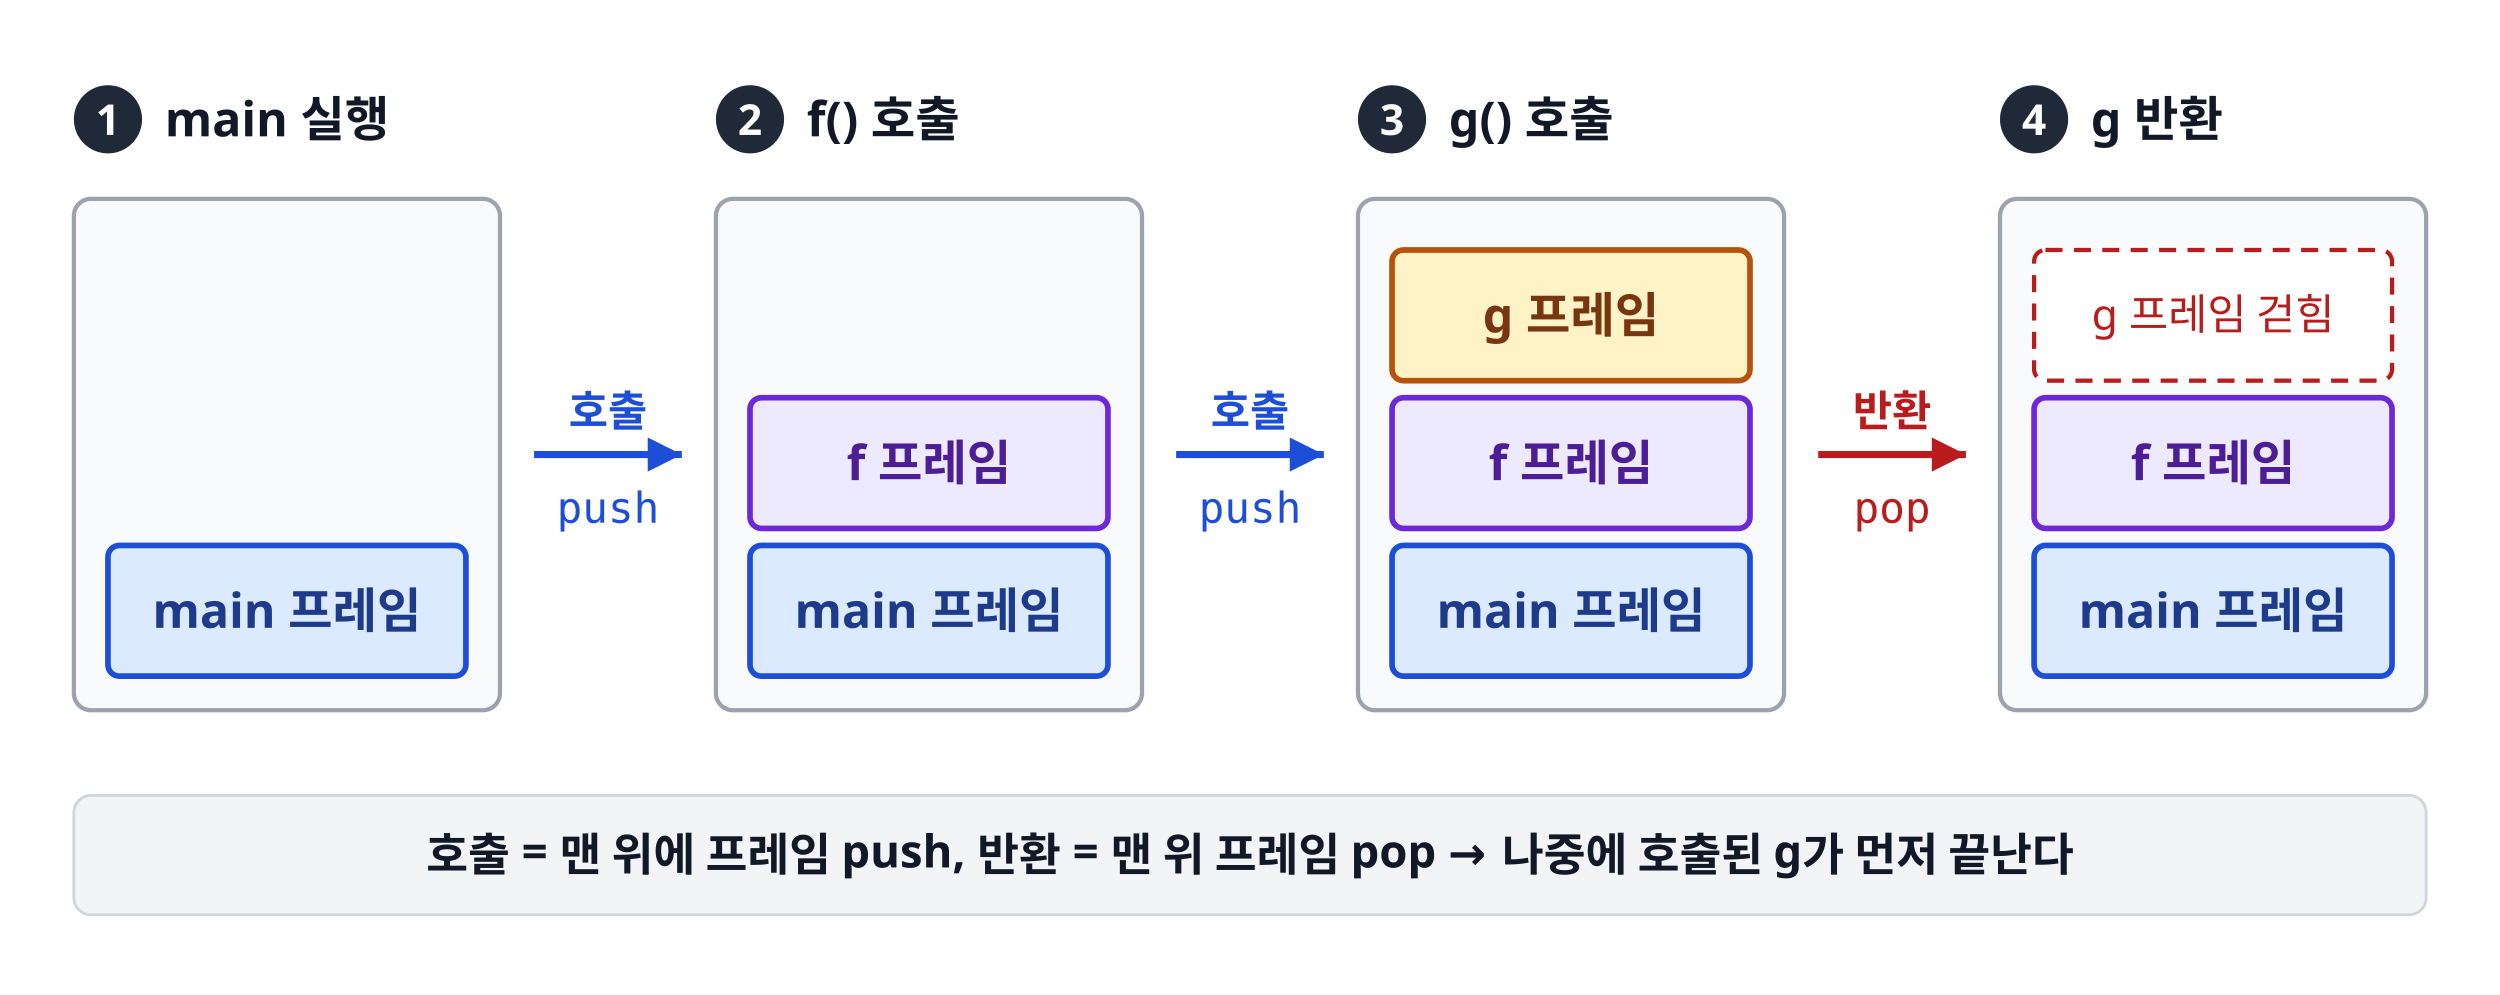
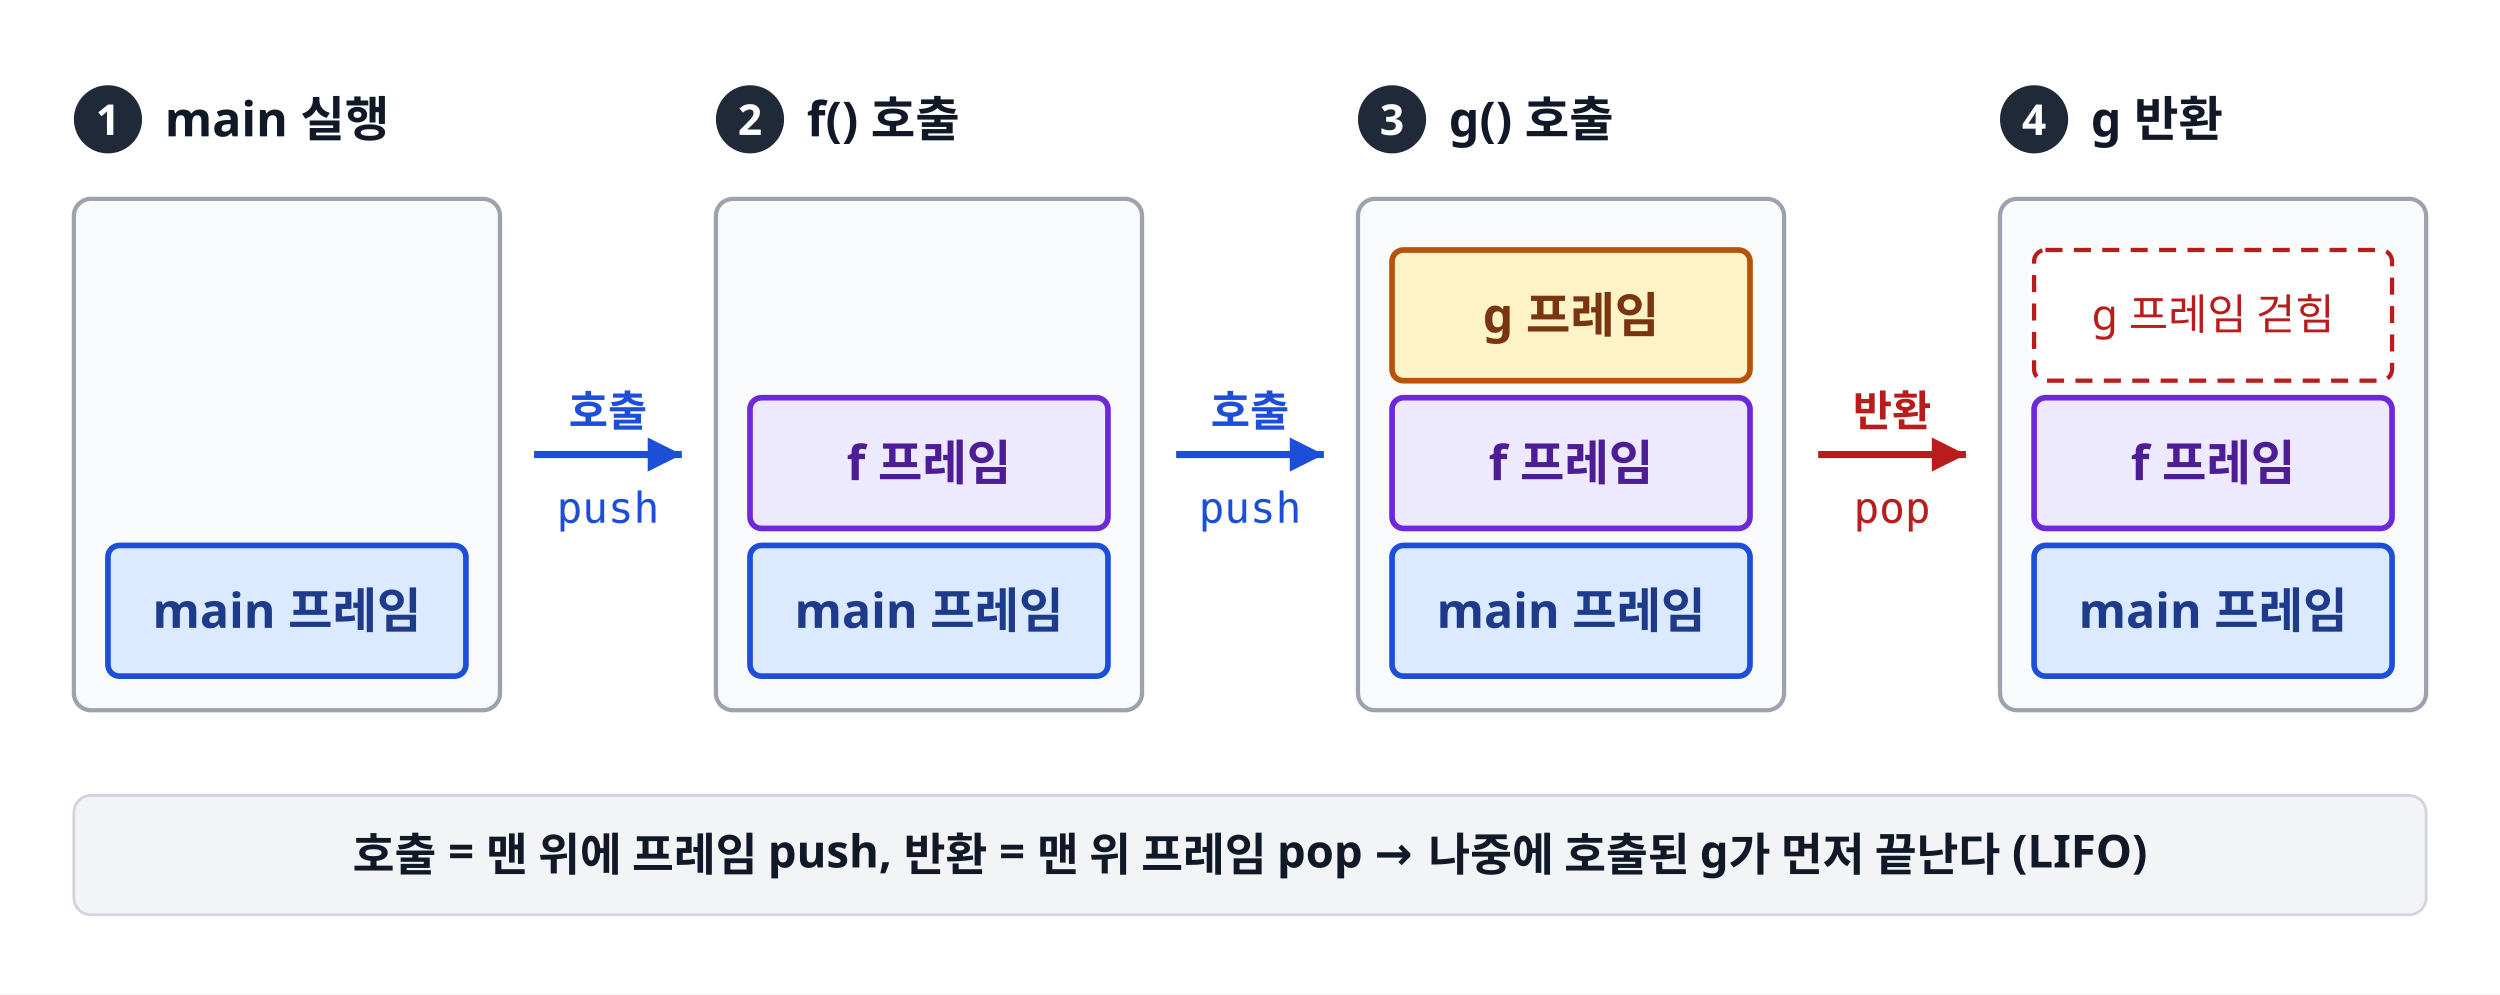
<svg xmlns="http://www.w3.org/2000/svg" viewBox="0 0 880 350" width="880" height="350" font-family="'Malgun Gothic','Apple SD Gothic Neo','Noto Sans KR','Segoe UI',sans-serif" role="img" aria-labelledby="t d">
  <rect width="880" height="350" fill="#ffffff" />
  <defs>
    <marker id="ah-blue" viewBox="0 0 10 10" refX="10" refY="5" markerUnits="userSpaceOnUse" markerWidth="12" markerHeight="12" orient="auto">
      <path d="M0,0 L10,5 L0,10 z" fill="#1d4ed8" />
    </marker>
    <marker id="ah-red" viewBox="0 0 10 10" refX="10" refY="5" markerUnits="userSpaceOnUse" markerWidth="12" markerHeight="12" orient="auto">
      <path d="M0,0 L10,5 L0,10 z" fill="#b91c1c" />
    </marker>
  </defs>
  <circle cx="38" cy="42" r="12" fill="#1f2937" />
  <text x="38" y="47.5" font-size="15" font-weight="bold" fill="#ffffff" text-anchor="middle">1</text>
  <text x="58" y="48" font-size="17" font-weight="bold" fill="#111827">main 실행</text>
  <rect x="26" y="70" width="150" height="180" rx="6" fill="#f9fafb" stroke="#9ca3af" stroke-width="1.5" />
  <rect x="38" y="192" width="126" height="46" rx="4" fill="#dbeafe" stroke="#1d4ed8" stroke-width="2" />
  <text x="101" y="221" font-size="17" font-weight="bold" fill="#1e3a8a" text-anchor="middle">main 프레임</text>
  <text x="214" y="150" font-size="15" font-weight="bold" fill="#1d4ed8" text-anchor="middle">호출</text>
  <line x1="188" y1="160" x2="240" y2="160" stroke="#1d4ed8" stroke-width="2.5" marker-end="url(#ah-blue)" />
  <text x="214" y="184" font-size="15" fill="#1d4ed8" text-anchor="middle" font-family="Consolas,'D2Coding',Menlo,'Malgun Gothic',monospace">push</text>
  <circle cx="264" cy="42" r="12" fill="#1f2937" />
  <text x="264" y="47.5" font-size="15" font-weight="bold" fill="#ffffff" text-anchor="middle">2</text>
  <text x="284" y="48" font-size="17" font-weight="bold" fill="#111827">f() 호출</text>
  <rect x="252" y="70" width="150" height="180" rx="6" fill="#f9fafb" stroke="#9ca3af" stroke-width="1.5" />
  <rect x="264" y="140" width="126" height="46" rx="4" fill="#ede9fe" stroke="#6d28d9" stroke-width="2" />
  <text x="327" y="169" font-size="17" font-weight="bold" fill="#4c1d95" text-anchor="middle">f 프레임</text>
  <rect x="264" y="192" width="126" height="46" rx="4" fill="#dbeafe" stroke="#1d4ed8" stroke-width="2" />
  <text x="327" y="221" font-size="17" font-weight="bold" fill="#1e3a8a" text-anchor="middle">main 프레임</text>
  <text x="440" y="150" font-size="15" font-weight="bold" fill="#1d4ed8" text-anchor="middle">호출</text>
  <line x1="414" y1="160" x2="466" y2="160" stroke="#1d4ed8" stroke-width="2.5" marker-end="url(#ah-blue)" />
  <text x="440" y="184" font-size="15" fill="#1d4ed8" text-anchor="middle" font-family="Consolas,'D2Coding',Menlo,'Malgun Gothic',monospace">push</text>
  <circle cx="490" cy="42" r="12" fill="#1f2937" />
  <text x="490" y="47.5" font-size="15" font-weight="bold" fill="#ffffff" text-anchor="middle">3</text>
  <text x="510" y="48" font-size="17" font-weight="bold" fill="#111827">g() 호출</text>
  <rect x="478" y="70" width="150" height="180" rx="6" fill="#f9fafb" stroke="#9ca3af" stroke-width="1.5" />
  <rect x="490" y="88" width="126" height="46" rx="4" fill="#fef3c7" stroke="#b45309" stroke-width="2" />
  <text x="553" y="117" font-size="17" font-weight="bold" fill="#78350f" text-anchor="middle">g 프레임</text>
  <rect x="490" y="140" width="126" height="46" rx="4" fill="#ede9fe" stroke="#6d28d9" stroke-width="2" />
  <text x="553" y="169" font-size="17" font-weight="bold" fill="#4c1d95" text-anchor="middle">f 프레임</text>
  <rect x="490" y="192" width="126" height="46" rx="4" fill="#dbeafe" stroke="#1d4ed8" stroke-width="2" />
  <text x="553" y="221" font-size="17" font-weight="bold" fill="#1e3a8a" text-anchor="middle">main 프레임</text>
  <text x="666" y="150" font-size="15" font-weight="bold" fill="#b91c1c" text-anchor="middle">반환</text>
  <line x1="640" y1="160" x2="692" y2="160" stroke="#b91c1c" stroke-width="2.5" marker-end="url(#ah-red)" />
  <text x="666" y="184" font-size="15" fill="#b91c1c" text-anchor="middle" font-family="Consolas,'D2Coding',Menlo,'Malgun Gothic',monospace">pop</text>
  <circle cx="716" cy="42" r="12" fill="#1f2937" />
  <text x="716" y="47.5" font-size="15" font-weight="bold" fill="#ffffff" text-anchor="middle">4</text>
  <text x="736" y="48" font-size="17" font-weight="bold" fill="#111827">g 반환</text>
  <rect x="704" y="70" width="150" height="180" rx="6" fill="#f9fafb" stroke="#9ca3af" stroke-width="1.5" />
  <rect x="716" y="88" width="126" height="46" rx="4" fill="#ffffff" stroke="#b91c1c" stroke-width="1.5" stroke-dasharray="6 4" />
  <text x="779" y="116" font-size="15" fill="#b91c1c" text-anchor="middle">g 프레임 걷힘</text>
  <rect x="716" y="140" width="126" height="46" rx="4" fill="#ede9fe" stroke="#6d28d9" stroke-width="2" />
  <text x="779" y="169" font-size="17" font-weight="bold" fill="#4c1d95" text-anchor="middle">f 프레임</text>
  <rect x="716" y="192" width="126" height="46" rx="4" fill="#dbeafe" stroke="#1d4ed8" stroke-width="2" />
  <text x="779" y="221" font-size="17" font-weight="bold" fill="#1e3a8a" text-anchor="middle">main 프레임</text>
  <rect x="26" y="280" width="828" height="42" rx="6" fill="#f3f4f6" stroke="#d1d5db" stroke-width="1" />
-   <text x="440" y="306.5" font-size="16" font-weight="bold" fill="#111827" text-anchor="middle">호출 = 맨 위에 프레임 push, 반환 = 맨 위 프레임 pop → 나중에 호출된 g가 먼저 끝난다</text>
+   <text x="440" y="306.5" font-size="16" font-weight="bold" fill="#111827" text-anchor="middle">호출 = 맨 위에 프레임 push, 반환 = 맨 위 프레임 pop → 나중에 호출된 g가 먼저 끝난다 (LIFO)</text>
</svg>
